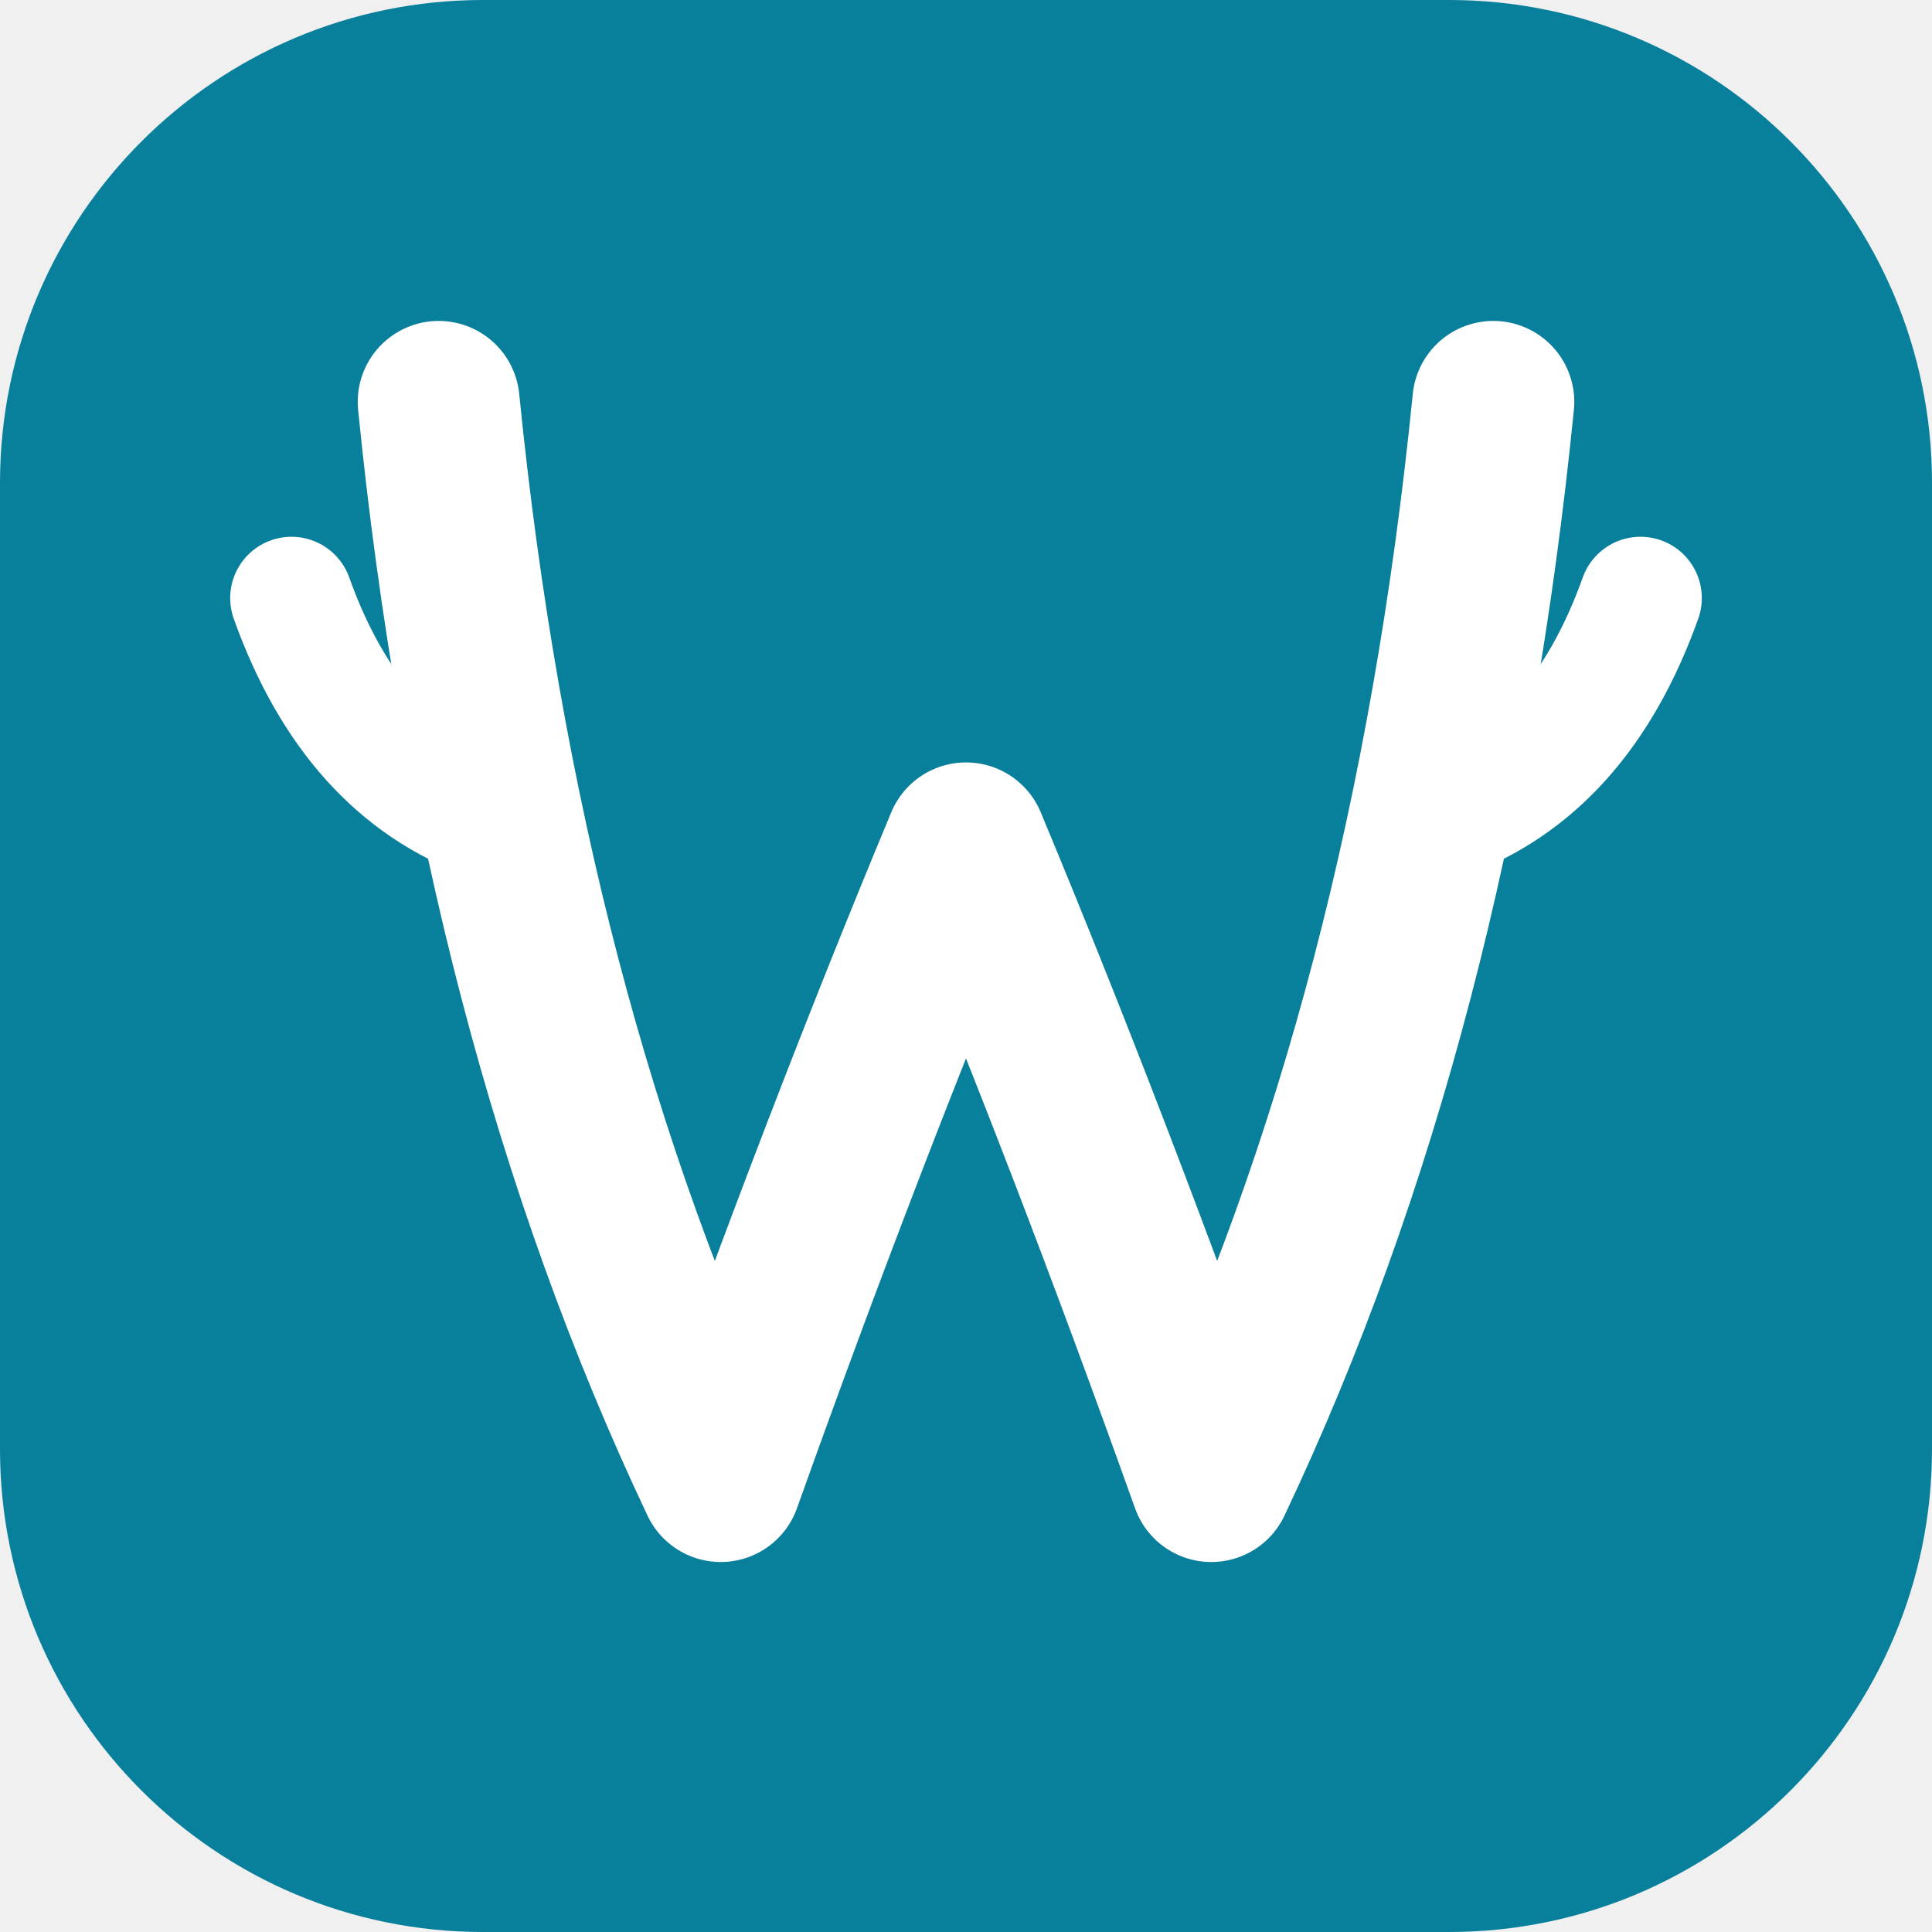
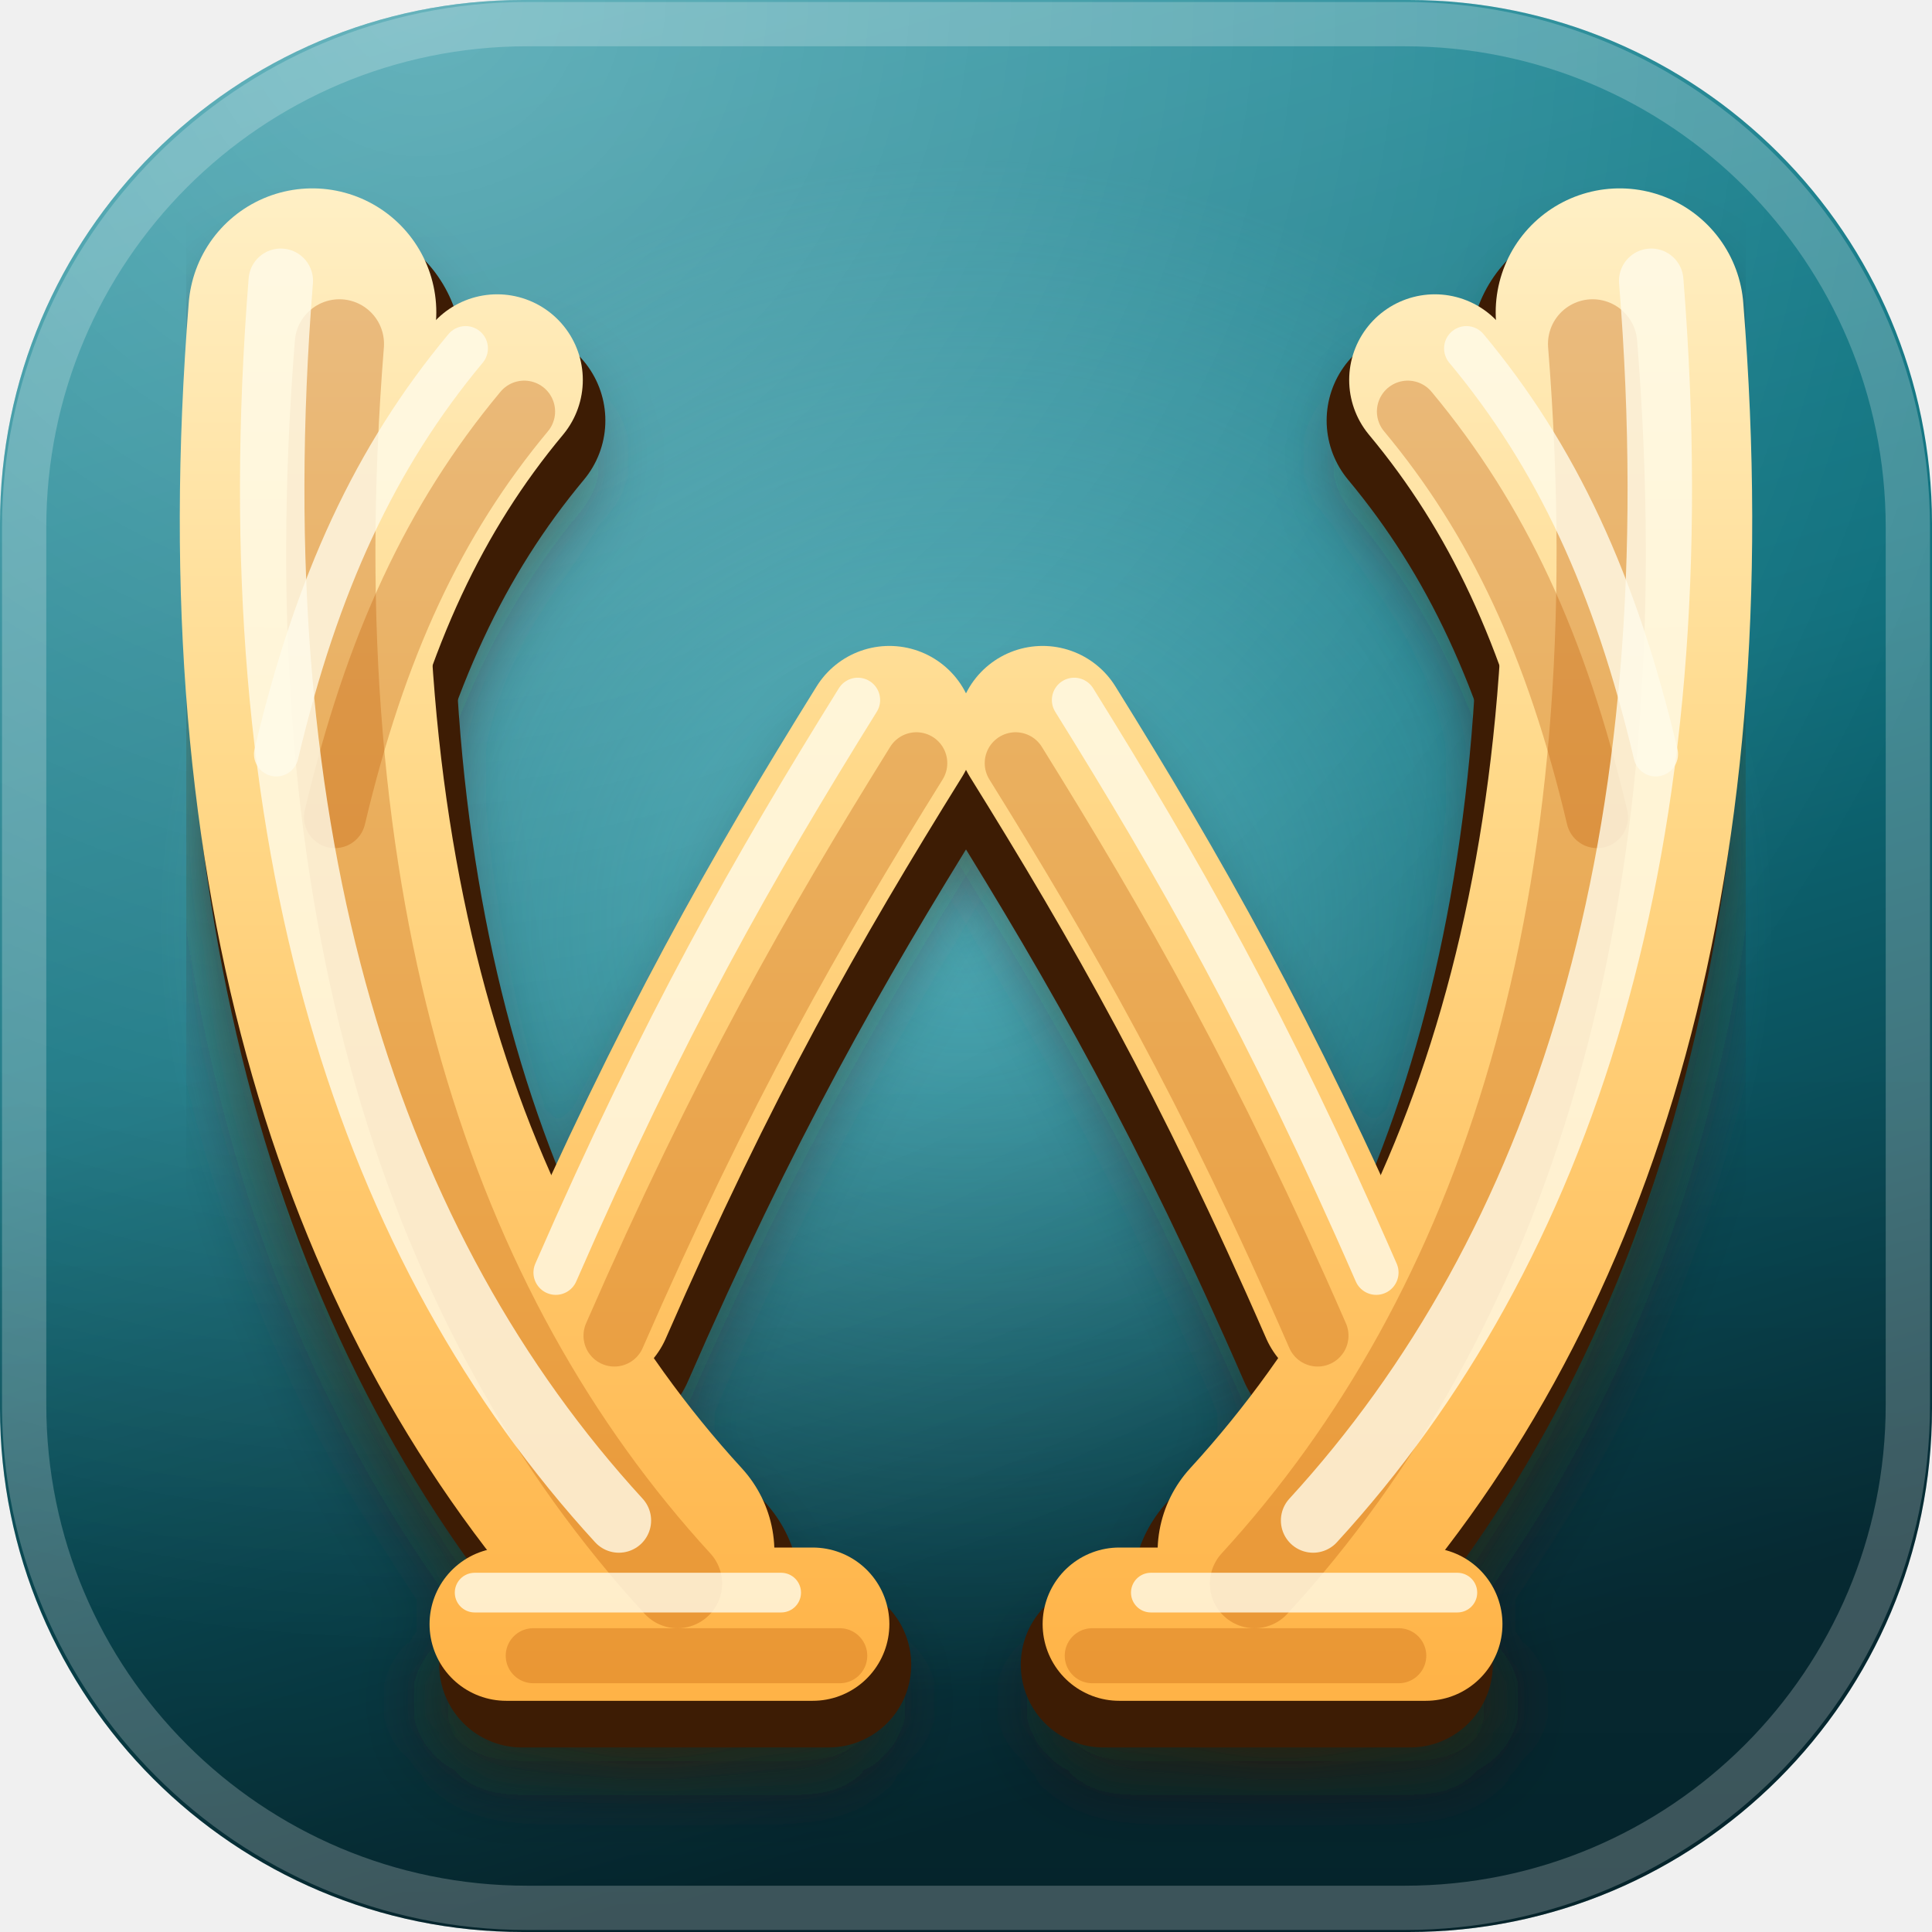
- <svg xmlns="http://www.w3.org/2000/svg" width="32" height="32" viewBox="0 0 64 64">
-   <rect width="64" height="64" rx="16" fill="#087F9B" />
-   <g transform="translate(6 6) scale(0.8125)" fill="none" stroke-linecap="round" stroke-linejoin="round">
-     <path d="M10.5 9 Q13 34 22 53 Q27 39 32 27 Q37 39 42 53 Q51 34 53.5 9" stroke="#fff" stroke-width="6.6" />
-     <path d="M12.6 26 Q7 24 4.5 17" stroke="#fff" stroke-width="5" />
-     <path d="M51.4 26 Q57 24 59.5 17" stroke="#fff" stroke-width="5" />
+ <svg xmlns="http://www.w3.org/2000/svg" width="32" height="32" viewBox="0 0 48 48">
+   <defs>
+     <linearGradient id="gt" x1="0" y1="0" x2=".3" y2="1">
+       <stop offset="0" stop-color="#2093A1" />
+       <stop offset=".55" stop-color="#0E6F7C" />
+       <stop offset="1" stop-color="#07313B" />
+     </linearGradient>
+     <radialGradient id="gs" cx=".22" cy="0" r=".85">
+       <stop offset="0" stop-color="#fff" stop-opacity=".32" />
+       <stop offset="1" stop-color="#fff" stop-opacity="0" />
+     </radialGradient>
+     <radialGradient id="gg" cx=".5" cy=".5" r=".5">
+       <stop offset="0" stop-color="#52C0CC" stop-opacity=".6" />
+       <stop offset="1" stop-color="#52C0CC" stop-opacity="0" />
+     </radialGradient>
+     <linearGradient id="gv" x1="0" y1=".55" x2="0" y2="1">
+       <stop offset="0" stop-color="#000" stop-opacity="0" />
+       <stop offset="1" stop-color="#000" stop-opacity=".28" />
+     </linearGradient>
+     <linearGradient id="ga" gradientUnits="userSpaceOnUse" x1="0" y1="40" x2="0" y2="6">
+       <stop offset="0" stop-color="#FFB347" />
+       <stop offset=".6" stop-color="#FFD98A" />
+       <stop offset="1" stop-color="#FFF1C9" />
+     </linearGradient>
+     <filter id="gb" x="-20%" y="-20%" width="140%" height="150%">
+       <feGaussianBlur stdDeviation=".8" />
+     </filter>
+   </defs>
+   <rect width="48" height="48" rx="13" fill="url(#gt)" />
+   <ellipse cx="24" cy="23" rx="20" ry="19" fill="url(#gg)" />
+   <rect width="48" height="48" rx="13" fill="url(#gv)" />
+   <rect width="48" height="48" rx="13" fill="url(#gs)" />
+   <rect x=".6" y=".6" width="46.8" height="46.8" rx="12.5" fill="none" stroke="#fff" stroke-opacity=".22" stroke-width="1.1" />
+   <g transform="translate(24 24) scale(1.12) translate(-24 -24)">
+     <g>
+       <g filter="url(#gb)" fill="none" stroke="#3D1C04" stroke-opacity="0.5" stroke-linecap="round" stroke-linejoin="round" transform="translate(0 1.7)">
+         <path d="M17 37 C11.5 31 8.5 22 9.5 9.5" stroke-width="5.50" />
+         <path d="M15.6 31.5 C18 26 20 22.5 22.3 18.8" stroke-width="3.80" />
+         <path d="M9.4 20 C10.3 16.2 11.6 13.4 13.6 11" stroke-width="3.80" />
+         <path d="M13.8 38.6 H20.6" stroke-width="3.40" />
+       </g>
+     </g>
+     <g transform="matrix(-1 0 0 1 48 0)">
+       <g filter="url(#gb)" fill="none" stroke="#3D1C04" stroke-opacity="0.5" stroke-linecap="round" stroke-linejoin="round" transform="translate(0 1.7)">
+         <path d="M17 37 C11.5 31 8.5 22 9.5 9.5" stroke-width="5.50" />
+         <path d="M15.6 31.5 C18 26 20 22.5 22.3 18.8" stroke-width="3.80" />
+         <path d="M9.4 20 C10.3 16.2 11.6 13.4 13.6 11" stroke-width="3.80" />
+         <path d="M13.8 38.6 H20.6" stroke-width="3.40" />
+       </g>
+     </g>
+     <g>
+       <g fill="none" stroke="#3D1C04" stroke-opacity="1" stroke-linecap="round" stroke-linejoin="round" transform="translate(0.35 0.9)">
+         <path d="M17 37 C11.5 31 8.5 22 9.5 9.5" stroke-width="5.94" />
+         <path d="M15.6 31.5 C18 26 20 22.5 22.3 18.8" stroke-width="4.10" />
+         <path d="M9.4 20 C10.3 16.2 11.6 13.4 13.6 11" stroke-width="4.10" />
+         <path d="M13.8 38.6 H20.6" stroke-width="3.67" />
+       </g>
+     </g>
+     <g transform="matrix(-1 0 0 1 48 0)">
+       <g fill="none" stroke="#3D1C04" stroke-opacity="1" stroke-linecap="round" stroke-linejoin="round" transform="translate(0.35 0.9)">
+         <path d="M17 37 C11.5 31 8.5 22 9.5 9.5" stroke-width="5.94" />
+         <path d="M15.6 31.5 C18 26 20 22.5 22.3 18.8" stroke-width="4.10" />
+         <path d="M9.4 20 C10.3 16.2 11.6 13.4 13.6 11" stroke-width="4.10" />
+         <path d="M13.8 38.6 H20.6" stroke-width="3.67" />
+       </g>
+     </g>
+     <g>
+       <g fill="none" stroke="url(#ga)" stroke-opacity="1" stroke-linecap="round" stroke-linejoin="round" transform="translate(0 0)">
+         <path d="M17 37 C11.5 31 8.5 22 9.5 9.5" stroke-width="5.50" />
+         <path d="M15.6 31.5 C18 26 20 22.5 22.3 18.8" stroke-width="3.80" />
+         <path d="M9.4 20 C10.3 16.2 11.6 13.4 13.6 11" stroke-width="3.80" />
+         <path d="M13.8 38.6 H20.6" stroke-width="3.40" />
+       </g>
+     </g>
+     <g transform="matrix(-1 0 0 1 48 0)">
+       <g fill="none" stroke="url(#ga)" stroke-opacity="1" stroke-linecap="round" stroke-linejoin="round" transform="translate(0 0)">
+         <path d="M17 37 C11.5 31 8.5 22 9.5 9.5" stroke-width="5.50" />
+         <path d="M15.6 31.5 C18 26 20 22.5 22.3 18.8" stroke-width="3.80" />
+         <path d="M9.4 20 C10.3 16.2 11.6 13.4 13.6 11" stroke-width="3.80" />
+         <path d="M13.8 38.6 H20.6" stroke-width="3.40" />
+       </g>
+     </g>
+     <g>
+       <g fill="none" stroke="#C4620F" stroke-opacity="0.35" stroke-linecap="round" stroke-linejoin="round" transform="translate(0.6 0.7)">
+         <path d="M17 37 C11.5 31 8.5 22 9.5 9.5" stroke-width="1.98" />
+         <path d="M15.6 31.5 C18 26 20 22.5 22.3 18.8" stroke-width="1.37" />
+         <path d="M9.4 20 C10.3 16.2 11.6 13.4 13.6 11" stroke-width="1.37" />
+         <path d="M13.8 38.6 H20.6" stroke-width="1.22" />
+       </g>
+     </g>
+     <g transform="matrix(-1 0 0 1 48 0)">
+       <g fill="none" stroke="#C4620F" stroke-opacity="0.35" stroke-linecap="round" stroke-linejoin="round" transform="translate(0.6 0.7)">
+         <path d="M17 37 C11.5 31 8.5 22 9.5 9.5" stroke-width="1.98" />
+         <path d="M15.6 31.5 C18 26 20 22.5 22.3 18.8" stroke-width="1.37" />
+         <path d="M9.4 20 C10.3 16.2 11.6 13.4 13.6 11" stroke-width="1.37" />
+         <path d="M13.8 38.6 H20.6" stroke-width="1.22" />
+       </g>
+     </g>
+     <g>
+       <g fill="none" stroke="#FFFBEA" stroke-opacity="0.8" stroke-linecap="round" stroke-linejoin="round" transform="translate(-0.7 -0.7)">
+         <path d="M17 37 C11.5 31 8.5 22 9.5 9.5" stroke-width="1.43" />
+         <path d="M15.6 31.5 C18 26 20 22.5 22.3 18.8" stroke-width="0.99" />
+         <path d="M9.4 20 C10.3 16.2 11.6 13.4 13.6 11" stroke-width="0.99" />
+         <path d="M13.8 38.6 H20.6" stroke-width="0.88" />
+       </g>
+     </g>
+     <g transform="matrix(-1 0 0 1 48 0)">
+       <g fill="none" stroke="#FFFBEA" stroke-opacity="0.8" stroke-linecap="round" stroke-linejoin="round" transform="translate(-0.7 -0.7)">
+         <path d="M17 37 C11.5 31 8.5 22 9.5 9.5" stroke-width="1.43" />
+         <path d="M15.6 31.5 C18 26 20 22.5 22.3 18.8" stroke-width="0.99" />
+         <path d="M9.4 20 C10.3 16.2 11.6 13.4 13.6 11" stroke-width="0.99" />
+         <path d="M13.8 38.6 H20.6" stroke-width="0.88" />
+       </g>
+     </g>
  </g>
</svg>
